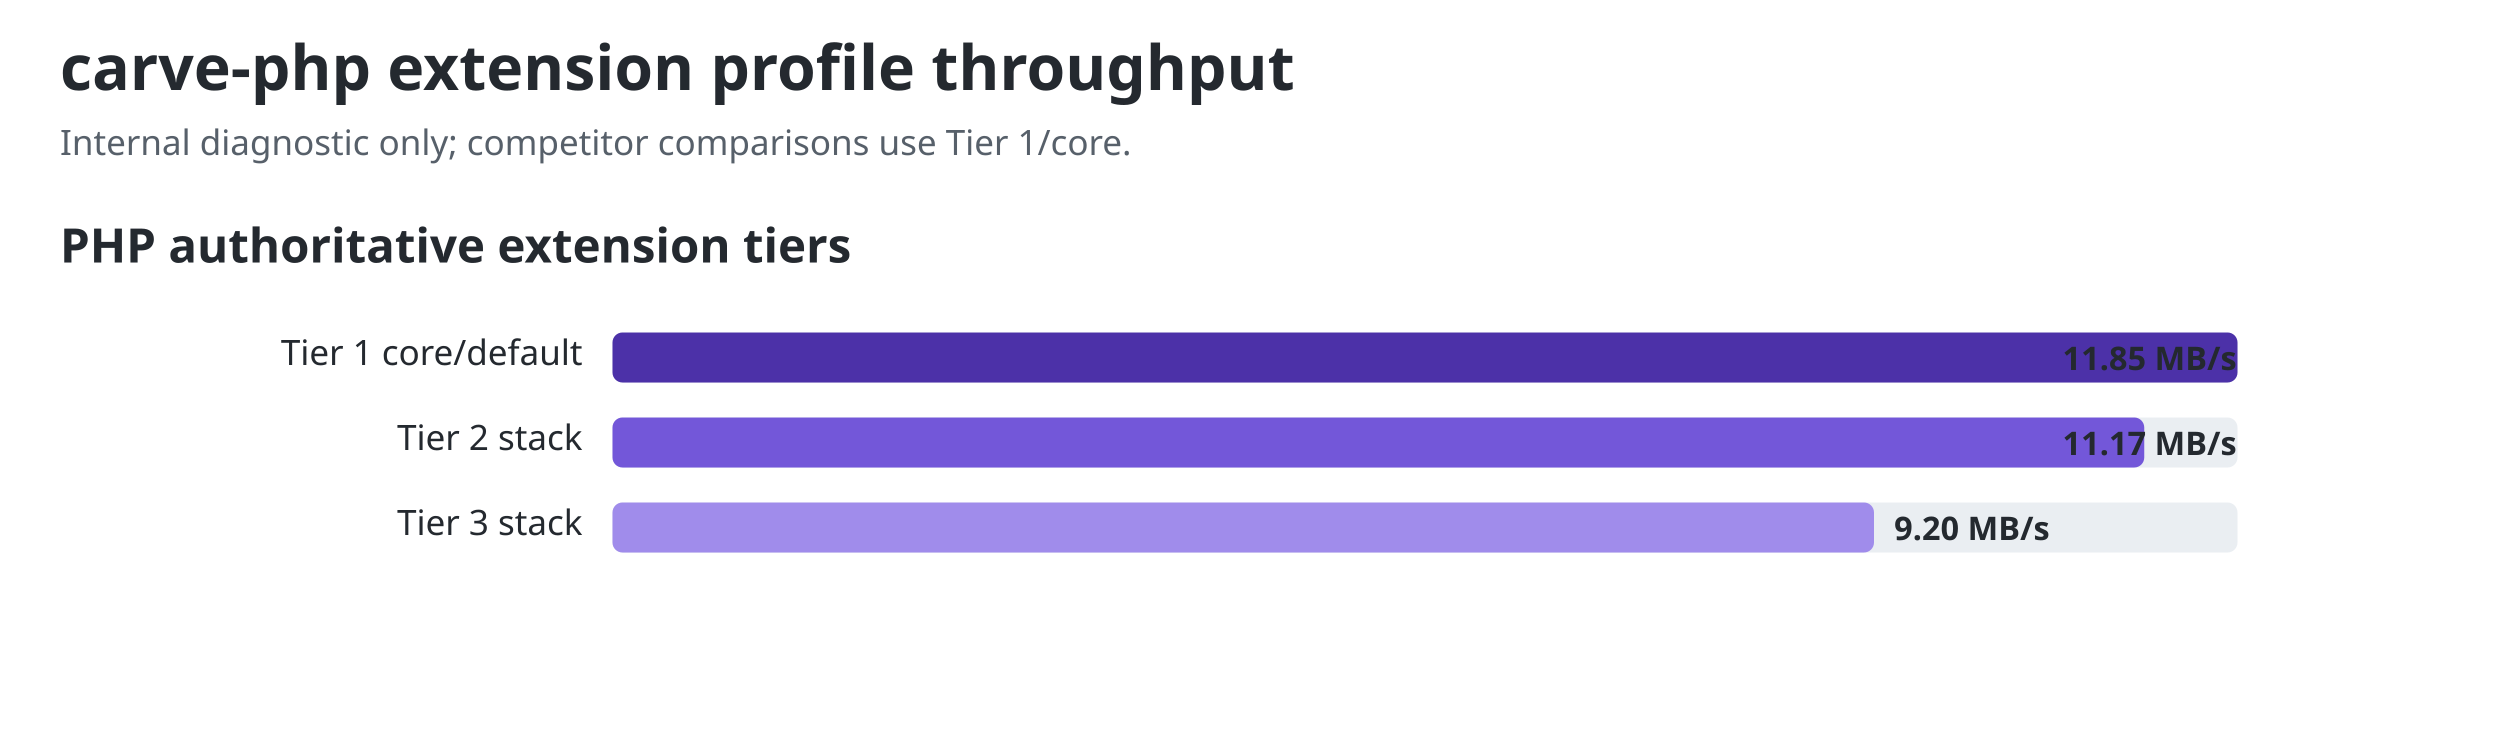
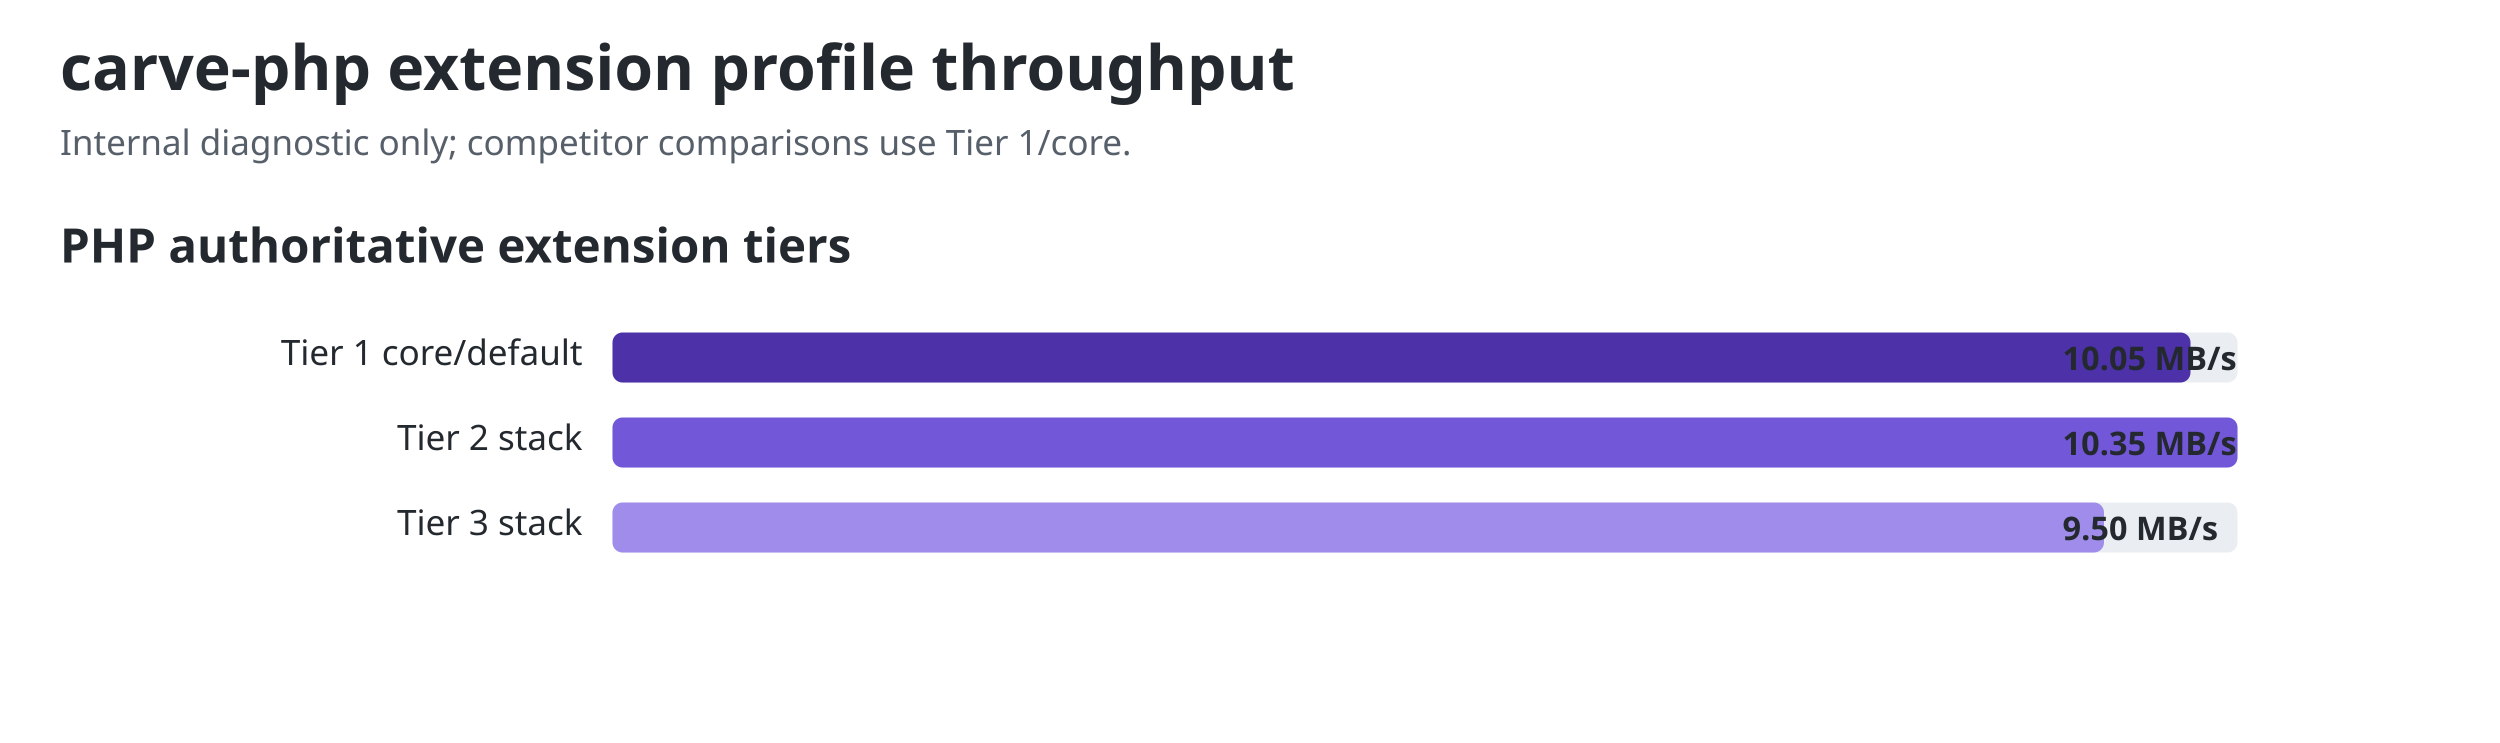
<svg xmlns="http://www.w3.org/2000/svg" width="1000" height="297" viewBox="0 0 1000 297" role="img" aria-labelledby="title desc">
  <style>text{font-family:ui-sans-serif,system-ui,sans-serif;fill:#24292f}.title{font-size:25px;font-weight:700}.sub{font-size:14px;fill:#57606a}.group{font-size:19px;font-weight:650}.label{font-size:14px}.value{font-size:13px;font-weight:650;fill:#24292f}.track{fill:#eaeef2}@media(prefers-color-scheme:dark){text,.value{fill:#f0f6fc}.sub{fill:#8c959f}.track{fill:#30363d}}</style>
  <text id="chart-title" class="title" x="24" y="36">carve-php extension profile throughput</text>
  <text class="sub" x="24" y="62">Internal diagnostic only; competitor comparisons use Tier 1/core.</text>
  <text class="group" x="24" y="105">PHP authoritative extension tiers</text>
  <text class="label" x="233" y="146" text-anchor="end">Tier 1 core/default</text>
  <rect class="track" x="245" y="133" width="650" height="20" rx="4" />
-   <rect x="245" y="133" width="650.0" height="20" rx="4" fill="#4c31a8" />
-   <text class="value" x="825" y="148">11.85 MB/s</text>
+   <rect x="245" y="133" width="631.2" height="20" rx="4" fill="#4c31a8" />
+   <text class="value" x="825" y="148">10.05 MB/s</text>
  <text class="label" x="233" y="180" text-anchor="end">Tier 2 stack</text>
  <rect class="track" x="245" y="167" width="650" height="20" rx="4" />
-   <rect x="245" y="167" width="612.7" height="20" rx="4" fill="#7357d9" />
-   <text class="value" x="825" y="182">11.17 MB/s</text>
+   <rect x="245" y="167" width="650.0" height="20" rx="4" fill="#7357d9" />
+   <text class="value" x="825" y="182">10.35 MB/s</text>
  <text class="label" x="233" y="214" text-anchor="end">Tier 3 stack</text>
  <rect class="track" x="245" y="201" width="650" height="20" rx="4" />
-   <rect x="245" y="201" width="504.6" height="20" rx="4" fill="#a08ceb" />
-   <text class="value" x="757.641" y="216">9.20 MB/s</text>
+   <rect x="245" y="201" width="596.6" height="20" rx="4" fill="#a08ceb" />
+   <text class="value" x="825" y="216">9.50 MB/s</text>
</svg>
